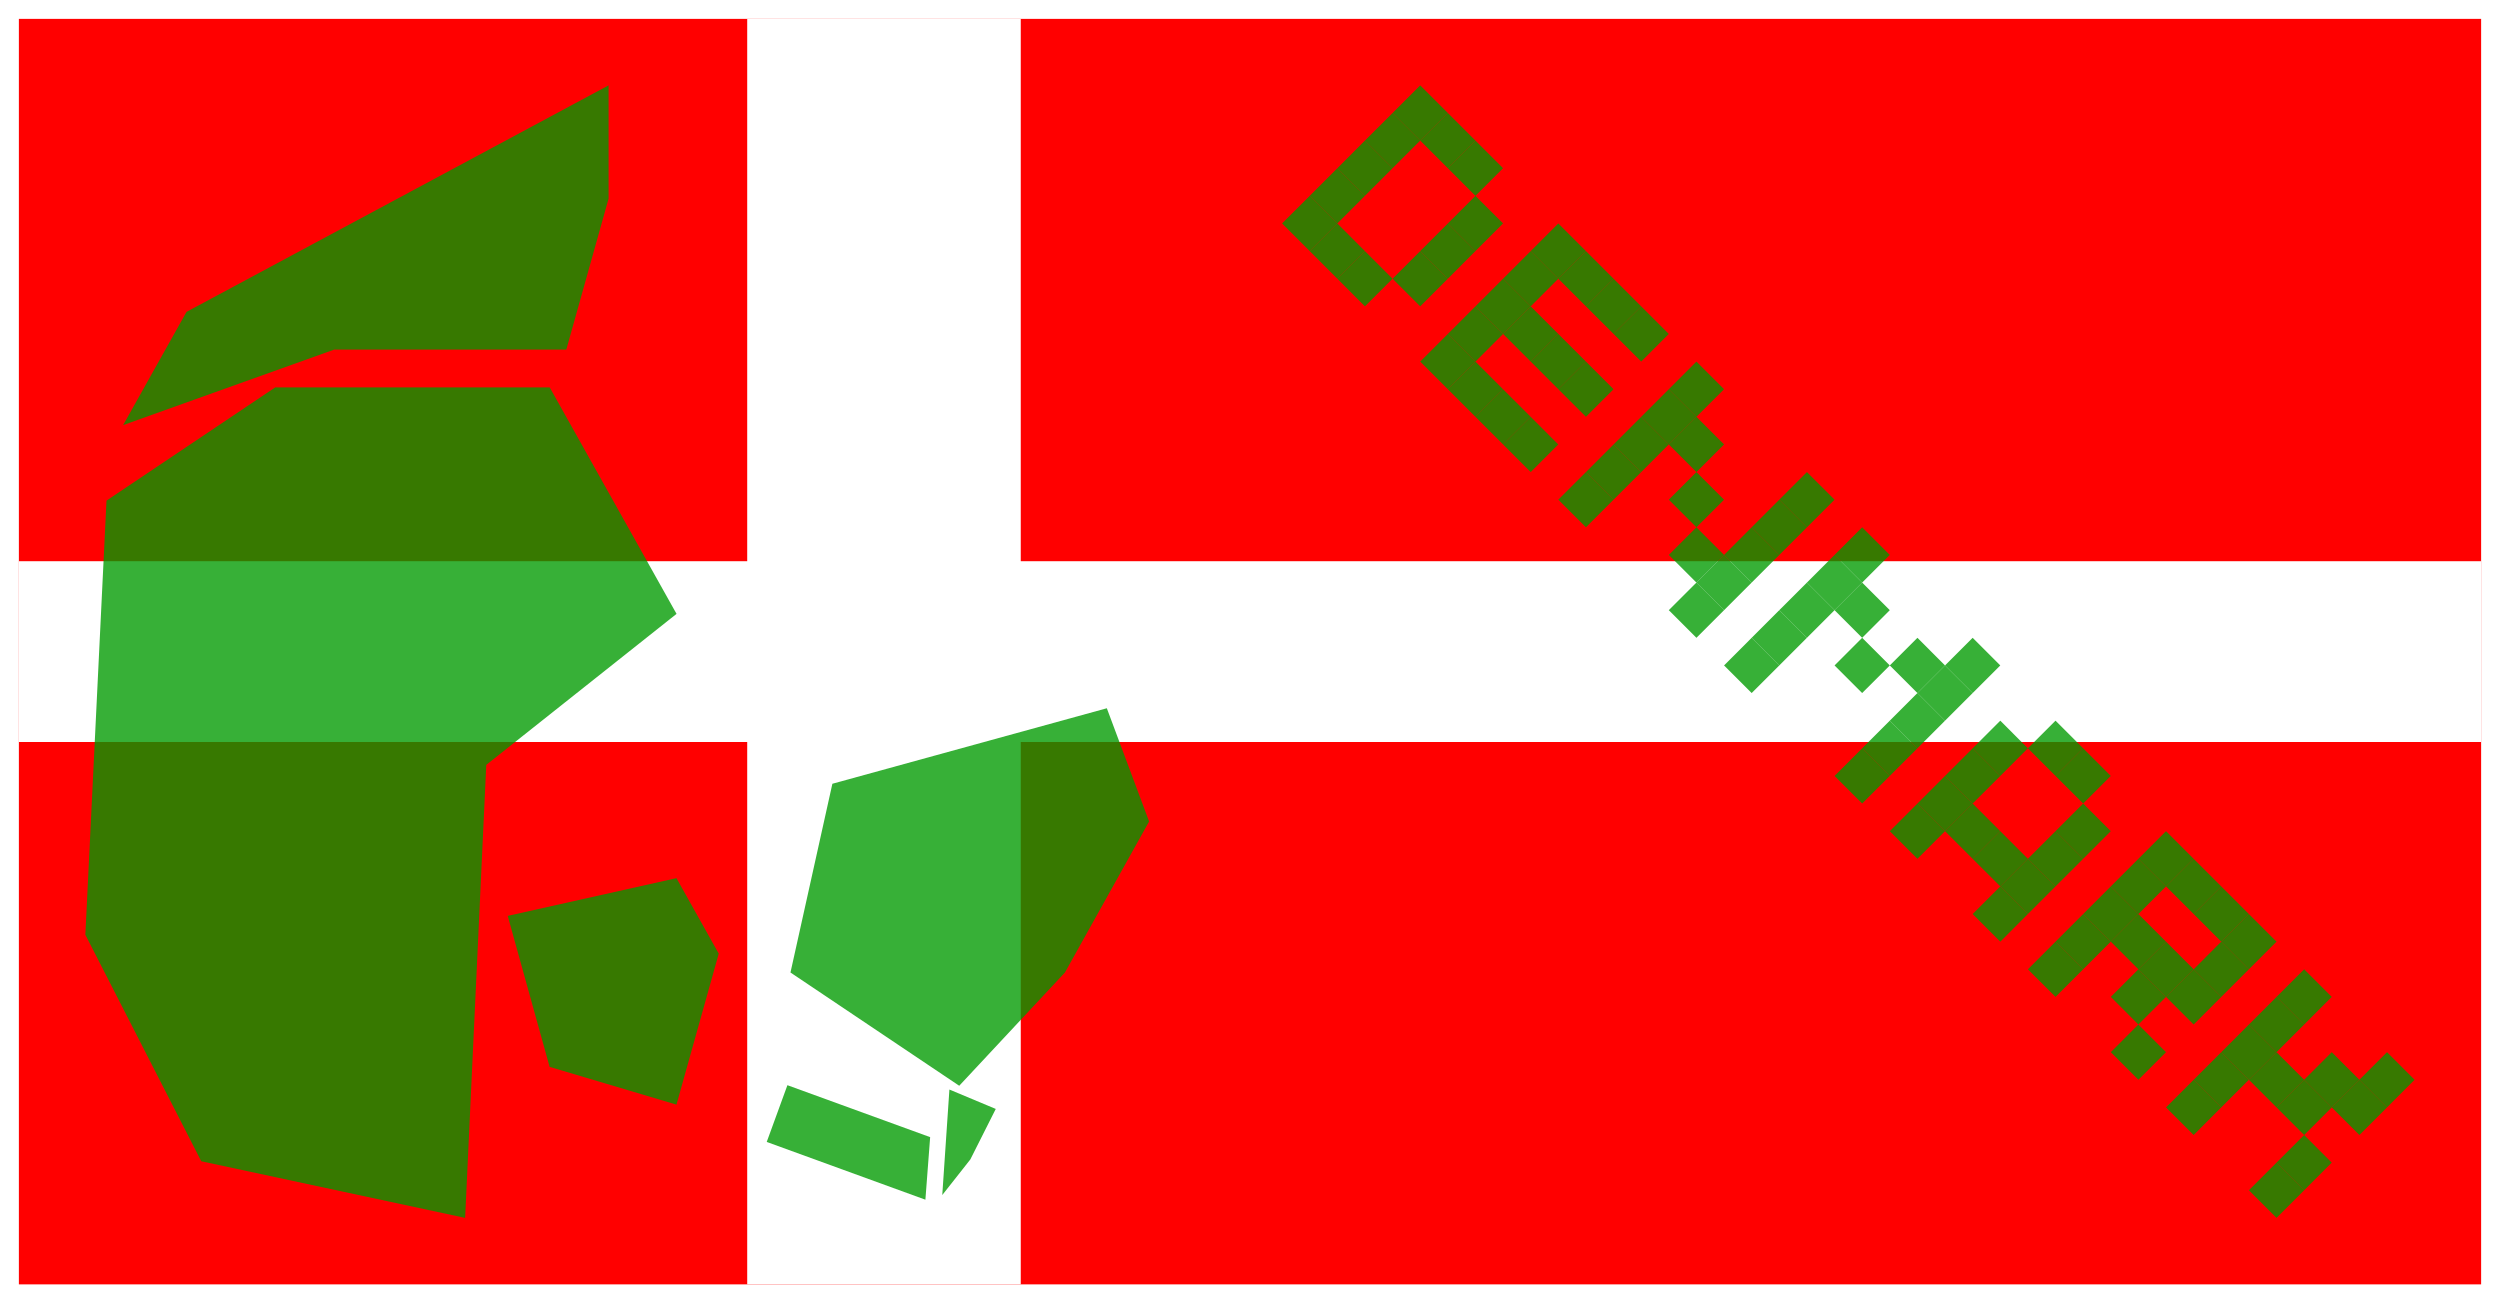
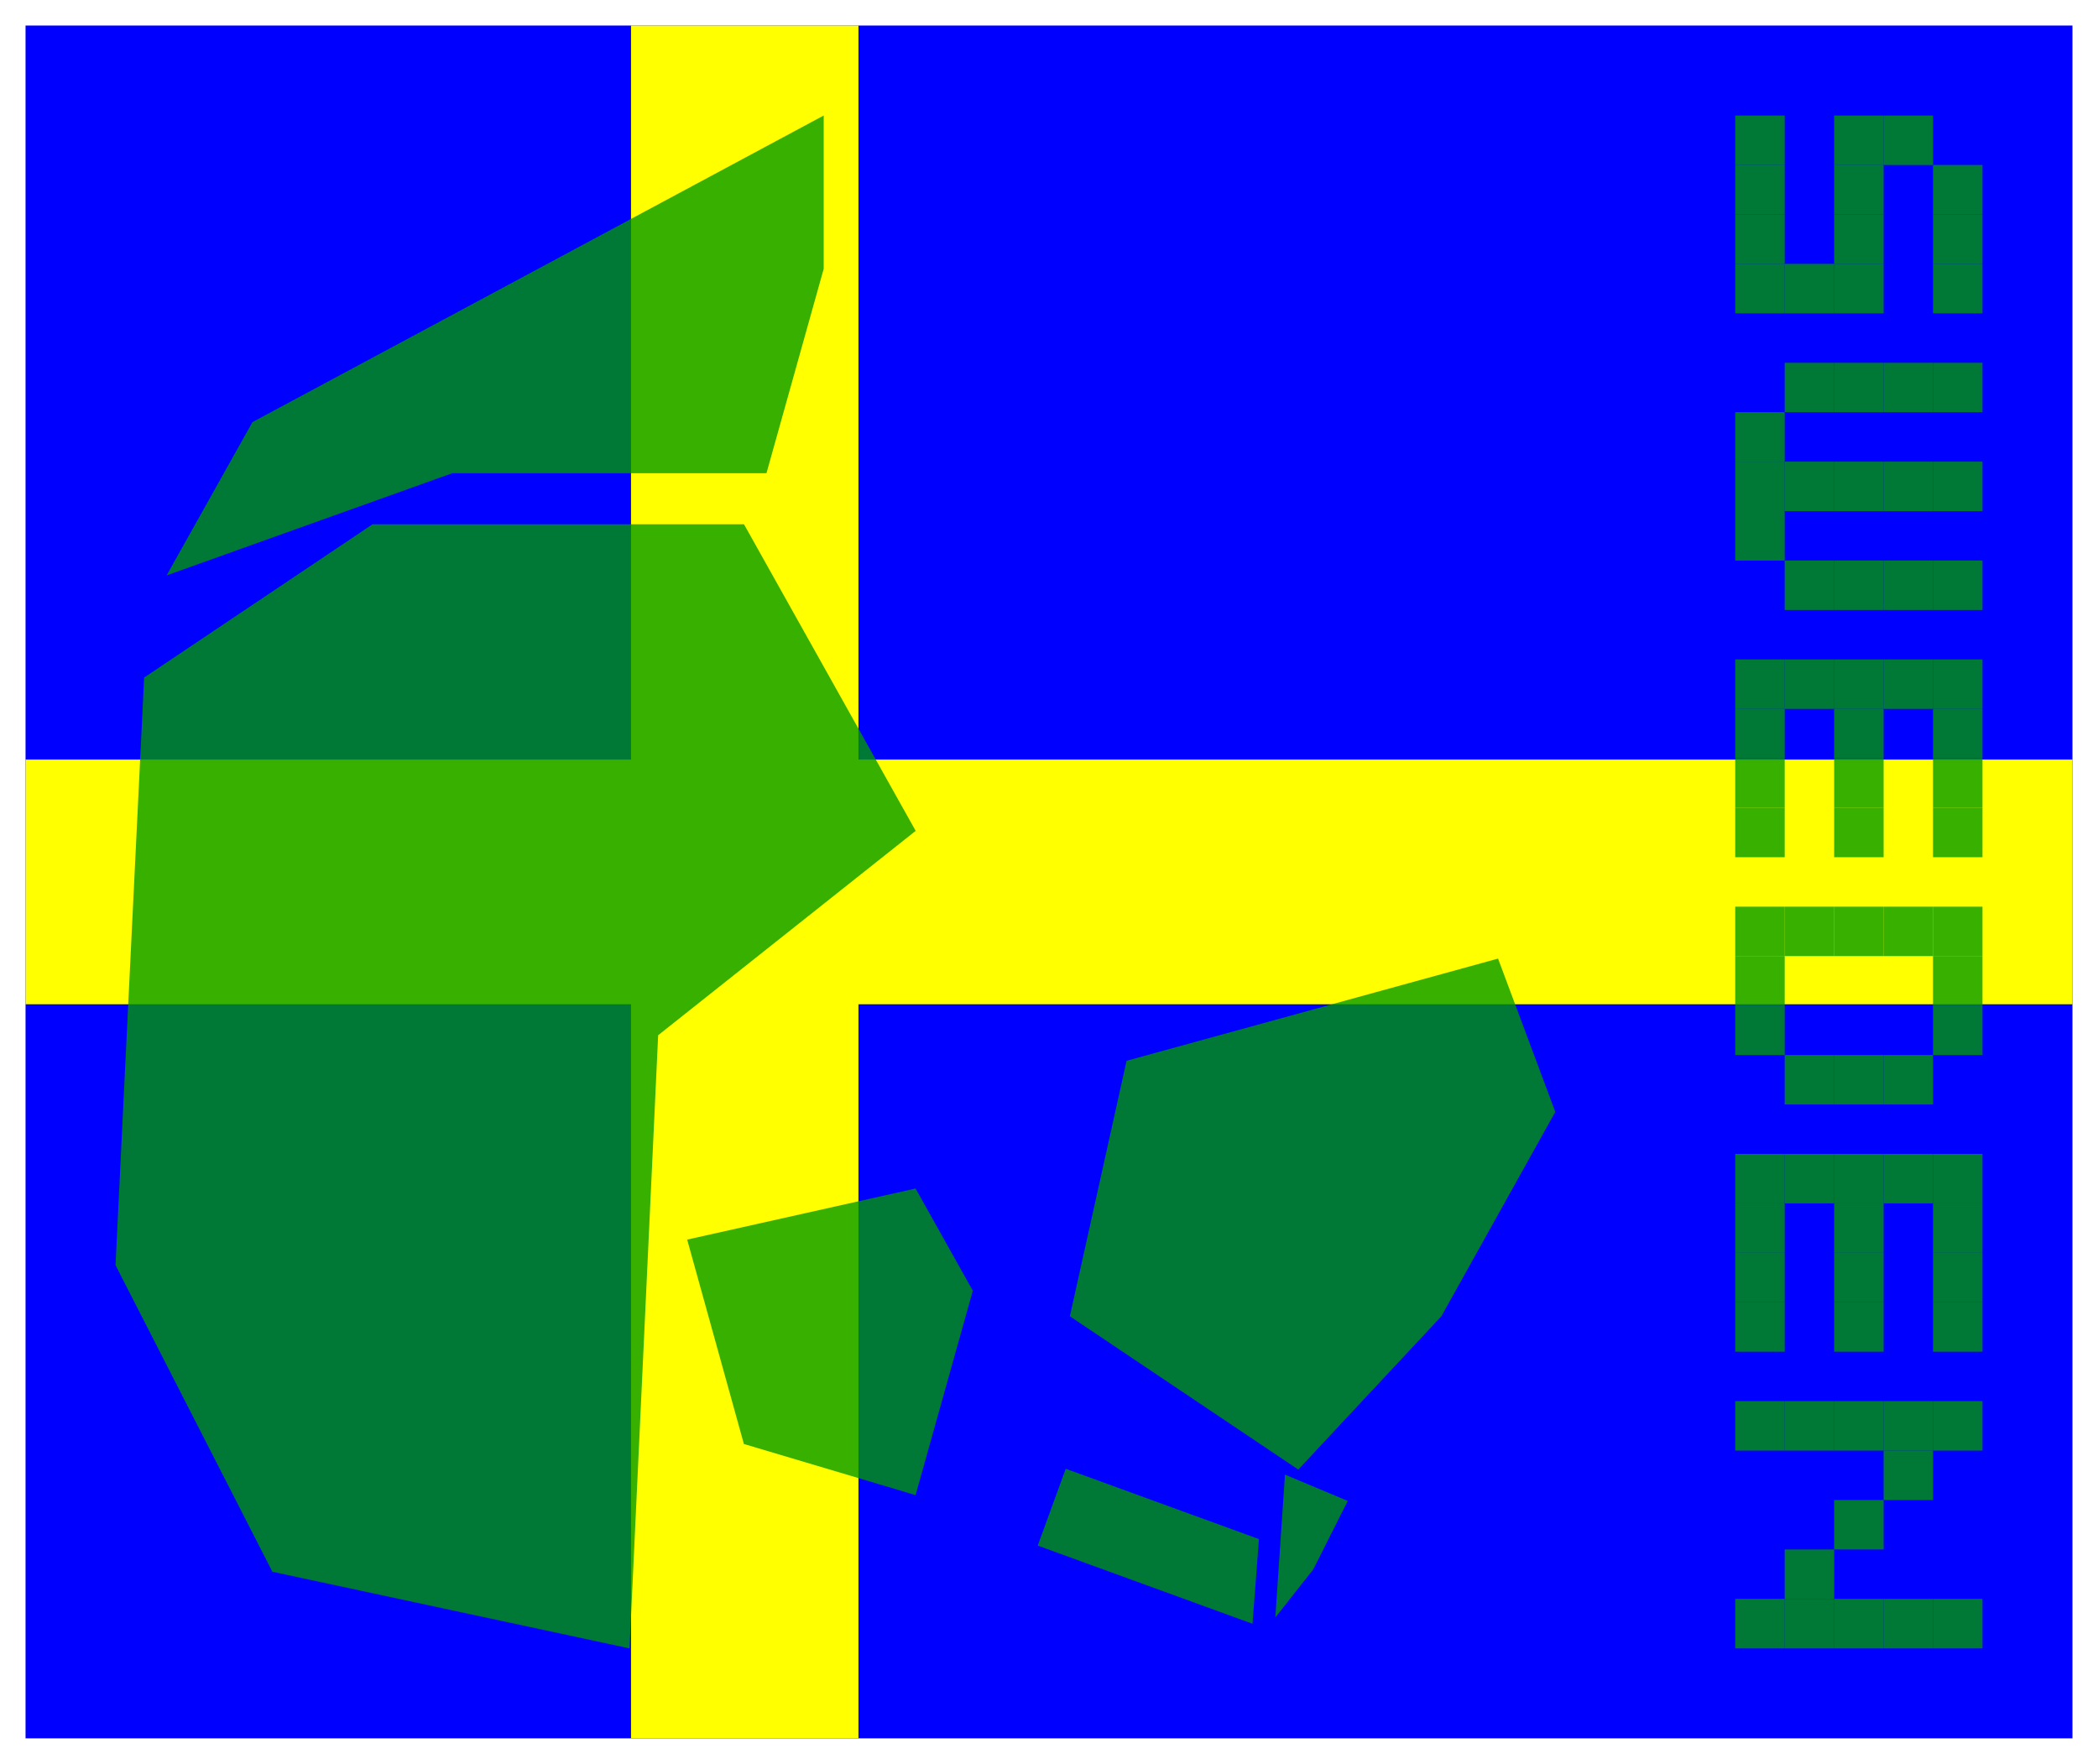
- <svg xmlns="http://www.w3.org/2000/svg" viewBox="-0.5 -34.022 66.223 34.522">
-   <path d="M0,0L65.223,0L65.223,-33.522L0,-33.522L0,0" stroke-width="0" stroke="rgba(0,0,0,1)" fill="rgba(255,0,0,1)" />
-   <path d="M0,-14.367L65.223,-14.367L65.223,-19.156L0,-19.156L0,-14.367" stroke="rgba(0,0,0,1)" stroke-width="0" fill="rgba(255,255,255,1)" />
-   <path d="M19.293,-0L26.539,-0L26.539,-33.522L19.293,-33.522L19.293,-0" stroke-width="0" fill="rgba(255,255,255,1)" stroke="rgba(0,0,0,1)" />
+ <svg xmlns="http://www.w3.org/2000/svg" viewBox="-0.5 -34.022 41.061 34.522">
+   <path d="M0,0L40.061,0L40.061,-33.522L0,-33.522L0,0" stroke-width="0" stroke="rgba(0,0,0,1)" fill="rgba(0,0,255,1)" />
+   <path d="M0,-14.367L40.061,-14.367L40.061,-19.156L0,-19.156L0,-14.367" fill="rgba(255,255,0,1)" stroke="rgba(0,0,0,1)" stroke-width="0" />
+   <path d="M11.85,-0L16.301,-0L16.301,-33.522L11.85,-33.522L11.85,-0" stroke="rgba(0,0,0,1)" stroke-width="0" fill="rgba(255,255,0,1)" />
  <path d="M4.831,-3.261L1.761,-9.261L2.321,-20.761L6.791,-23.761L14.061,-23.761L17.421,-17.761L12.381,-13.761L11.821,-1.761L4.831,-3.261" fill="rgba(0,155,0,0.784)" />
  <path d="M2.761,-22.761L4.441,-25.761L15.621,-31.761L15.621,-28.761L14.501,-24.761L8.351,-24.761L2.761,-22.761" fill="rgba(0,155,0,0.784)" />
  <path d="M12.949,-9.761L14.059,-5.761L17.419,-4.761L18.539,-8.761L17.419,-10.761L12.949,-9.761" fill="rgba(0,155,0,0.784)" />
  <path d="M20.439,-8.261L21.549,-13.261L28.819,-15.261L29.939,-12.261L27.709,-8.261L24.909,-5.261L20.439,-8.261" fill="rgba(0,155,0,0.784)" />
  <path d="M20.358,-5.276L24.139,-3.9L24.013,-2.243L19.81,-3.773L20.358,-5.276" fill="rgba(0,155,0,0.784)" />
  <path d="M25.203,-3.309L24.46,-2.366L24.649,-5.161L25.877,-4.647L25.203,-3.309" fill="rgba(0,155,0,0.784)" />
-   <path d="M33.461,-28.103L33.461,-28.103" />
-   <path d="M33.461,-28.103L34.193,-27.371L34.925,-28.103L34.193,-28.834L33.461,-28.103" fill="rgba(0,155,0,0.784)" />
-   <path d="M34.193,-28.834L34.925,-28.103L35.656,-28.834L34.925,-29.566L34.193,-28.834" fill="rgba(0,155,0,0.784)" />
-   <path d="M34.925,-29.566L35.656,-28.834L36.388,-29.566L35.656,-30.298L34.925,-29.566" fill="rgba(0,155,0,0.784)" />
-   <path d="M35.656,-30.298L36.388,-29.566L37.12,-30.298L36.388,-31.029L35.656,-30.298" fill="rgba(0,155,0,0.784)" />
-   <path d="M36.388,-31.029L37.12,-30.298L37.852,-31.029L37.12,-31.761L36.388,-31.029" fill="rgba(0,155,0,0.784)" />
-   <path d="M34.193,-27.371L34.193,-27.371" />
-   <path d="M34.193,-27.371L34.925,-26.639L35.656,-27.371L34.925,-28.103L34.193,-27.371" fill="rgba(0,155,0,0.784)" />
-   <path d="M34.925,-28.103L35.656,-27.371L36.388,-28.103L35.656,-28.834L34.925,-28.103" fill="rgba(0,0,0,0)" />
-   <path d="M35.656,-28.834L36.388,-28.103L37.12,-28.834L36.388,-29.566L35.656,-28.834" fill="rgba(0,0,0,0)" />
-   <path d="M36.388,-29.566L37.12,-28.834L37.852,-29.566L37.12,-30.298L36.388,-29.566" fill="rgba(0,0,0,0)" />
-   <path d="M37.12,-30.298L37.852,-29.566L38.583,-30.298L37.852,-31.029L37.12,-30.298" fill="rgba(0,155,0,0.784)" />
-   <path d="M34.925,-26.639L34.925,-26.639" />
-   <path d="M34.925,-26.639L35.656,-25.907L36.388,-26.639L35.656,-27.371L34.925,-26.639" fill="rgba(0,155,0,0.784)" />
-   <path d="M35.656,-27.371L36.388,-26.639L37.12,-27.371L36.388,-28.103L35.656,-27.371" fill="rgba(0,0,0,0)" />
-   <path d="M36.388,-28.103L37.12,-27.371L37.852,-28.103L37.12,-28.834L36.388,-28.103" fill="rgba(0,0,0,0)" />
-   <path d="M37.12,-28.834L37.852,-28.103L38.583,-28.834L37.852,-29.566L37.12,-28.834" fill="rgba(0,0,0,0)" />
-   <path d="M37.852,-29.566L38.583,-28.834L39.315,-29.566L38.583,-30.298L37.852,-29.566" fill="rgba(0,155,0,0.784)" />
-   <path d="M35.656,-25.907L35.656,-25.907" />
-   <path d="M35.656,-25.907L36.388,-25.176L37.12,-25.907L36.388,-26.639L35.656,-25.907" fill="rgba(0,0,0,0)" />
-   <path d="M36.388,-26.639L37.12,-25.907L37.852,-26.639L37.12,-27.371L36.388,-26.639" fill="rgba(0,155,0,0.784)" />
-   <path d="M37.12,-27.371L37.852,-26.639L38.583,-27.371L37.852,-28.103L37.12,-27.371" fill="rgba(0,155,0,0.784)" />
-   <path d="M37.852,-28.103L38.583,-27.371L39.315,-28.103L38.583,-28.834L37.852,-28.103" fill="rgba(0,155,0,0.784)" />
-   <path d="M38.583,-28.834L39.315,-28.103L40.047,-28.834L39.315,-29.566L38.583,-28.834" fill="rgba(0,0,0,0)" />
-   <path d="M37.12,-24.444L37.12,-24.444" />
-   <path d="M37.12,-24.444L37.852,-23.712L38.583,-24.444L37.852,-25.176L37.12,-24.444" fill="rgba(0,155,0,0.784)" />
-   <path d="M37.852,-25.176L38.583,-24.444L39.315,-25.176L38.583,-25.907L37.852,-25.176" fill="rgba(0,155,0,0.784)" />
-   <path d="M38.583,-25.907L39.315,-25.176L40.047,-25.907L39.315,-26.639L38.583,-25.907" fill="rgba(0,155,0,0.784)" />
-   <path d="M39.315,-26.639L40.047,-25.907L40.778,-26.639L40.047,-27.371L39.315,-26.639" fill="rgba(0,155,0,0.784)" />
-   <path d="M40.047,-27.371L40.778,-26.639L41.51,-27.371L40.778,-28.103L40.047,-27.371" fill="rgba(0,155,0,0.784)" />
-   <path d="M37.852,-23.712L37.852,-23.712" />
-   <path d="M37.852,-23.712L38.583,-22.981L39.315,-23.712L38.583,-24.444L37.852,-23.712" fill="rgba(0,155,0,0.784)" />
-   <path d="M38.583,-24.444L39.315,-23.712L40.047,-24.444L39.315,-25.176L38.583,-24.444" fill="rgba(0,0,0,0)" />
-   <path d="M39.315,-25.176L40.047,-24.444L40.778,-25.176L40.047,-25.907L39.315,-25.176" fill="rgba(0,155,0,0.784)" />
-   <path d="M40.047,-25.907L40.778,-25.176L41.51,-25.907L40.778,-26.639L40.047,-25.907" fill="rgba(0,0,0,0)" />
-   <path d="M40.778,-26.639L41.51,-25.907L42.242,-26.639L41.51,-27.371L40.778,-26.639" fill="rgba(0,155,0,0.784)" />
-   <path d="M38.583,-22.981L38.583,-22.981" />
-   <path d="M38.583,-22.981L39.315,-22.249L40.047,-22.981L39.315,-23.712L38.583,-22.981" fill="rgba(0,155,0,0.784)" />
-   <path d="M39.315,-23.712L40.047,-22.981L40.778,-23.712L40.047,-24.444L39.315,-23.712" fill="rgba(0,0,0,0)" />
-   <path d="M40.047,-24.444L40.778,-23.712L41.51,-24.444L40.778,-25.176L40.047,-24.444" fill="rgba(0,155,0,0.784)" />
-   <path d="M40.778,-25.176L41.51,-24.444L42.242,-25.176L41.51,-25.907L40.778,-25.176" fill="rgba(0,0,0,0)" />
-   <path d="M41.51,-25.907L42.242,-25.176L42.974,-25.907L42.242,-26.639L41.51,-25.907" fill="rgba(0,155,0,0.784)" />
-   <path d="M39.315,-22.249L39.315,-22.249" />
-   <path d="M39.315,-22.249L40.047,-21.517L40.778,-22.249L40.047,-22.981L39.315,-22.249" fill="rgba(0,155,0,0.784)" />
-   <path d="M40.047,-22.981L40.778,-22.249L41.51,-22.981L40.778,-23.712L40.047,-22.981" fill="rgba(0,0,0,0)" />
-   <path d="M40.778,-23.712L41.51,-22.981L42.242,-23.712L41.51,-24.444L40.778,-23.712" fill="rgba(0,155,0,0.784)" />
-   <path d="M41.51,-24.444L42.242,-23.712L42.974,-24.444L42.242,-25.176L41.51,-24.444" fill="rgba(0,0,0,0)" />
-   <path d="M42.242,-25.176L42.974,-24.444L43.705,-25.176L42.974,-25.907L42.242,-25.176" fill="rgba(0,155,0,0.784)" />
-   <path d="M40.778,-20.786L40.778,-20.786" />
-   <path d="M40.778,-20.786L41.51,-20.054L42.242,-20.786L41.51,-21.517L40.778,-20.786" fill="rgba(0,155,0,0.784)" />
-   <path d="M41.51,-21.517L42.242,-20.786L42.974,-21.517L42.242,-22.249L41.51,-21.517" fill="rgba(0,155,0,0.784)" />
-   <path d="M42.242,-22.249L42.974,-21.517L43.705,-22.249L42.974,-22.981L42.242,-22.249" fill="rgba(0,155,0,0.784)" />
-   <path d="M42.974,-22.981L43.705,-22.249L44.437,-22.981L43.705,-23.712L42.974,-22.981" fill="rgba(0,155,0,0.784)" />
-   <path d="M43.705,-23.712L44.437,-22.981L45.169,-23.712L44.437,-24.444L43.705,-23.712" fill="rgba(0,155,0,0.784)" />
-   <path d="M41.51,-20.054L41.51,-20.054" />
-   <path d="M41.51,-20.054L42.242,-19.322L42.974,-20.054L42.242,-20.786L41.51,-20.054" fill="rgba(0,0,0,0)" />
-   <path d="M42.242,-20.786L42.974,-20.054L43.705,-20.786L42.974,-21.517L42.242,-20.786" fill="rgba(0,0,0,0)" />
-   <path d="M42.974,-21.517L43.705,-20.786L44.437,-21.517L43.705,-22.249L42.974,-21.517" fill="rgba(0,0,0,0)" />
-   <path d="M43.705,-22.249L44.437,-21.517L45.169,-22.249L44.437,-22.981L43.705,-22.249" fill="rgba(0,155,0,0.784)" />
-   <path d="M44.437,-22.981L45.169,-22.249L45.9,-22.981L45.169,-23.712L44.437,-22.981" fill="rgba(0,0,0,0)" />
-   <path d="M42.242,-19.322L42.242,-19.322" />
-   <path d="M42.242,-19.322L42.974,-18.59L43.705,-19.322L42.974,-20.054L42.242,-19.322" fill="rgba(0,0,0,0)" />
-   <path d="M42.974,-20.054L43.705,-19.322L44.437,-20.054L43.705,-20.786L42.974,-20.054" fill="rgba(0,0,0,0)" />
-   <path d="M43.705,-20.786L44.437,-20.054L45.169,-20.786L44.437,-21.517L43.705,-20.786" fill="rgba(0,155,0,0.784)" />
-   <path d="M44.437,-21.517L45.169,-20.786L45.9,-21.517L45.169,-22.249L44.437,-21.517" fill="rgba(0,0,0,0)" />
-   <path d="M45.169,-22.249L45.9,-21.517L46.632,-22.249L45.9,-22.981L45.169,-22.249" fill="rgba(0,0,0,0)" />
-   <path d="M42.974,-18.59L42.974,-18.59" />
-   <path d="M42.974,-18.59L43.705,-17.859L44.437,-18.59L43.705,-19.322L42.974,-18.59" fill="rgba(0,0,0,0)" />
-   <path d="M43.705,-19.322L44.437,-18.59L45.169,-19.322L44.437,-20.054L43.705,-19.322" fill="rgba(0,155,0,0.784)" />
-   <path d="M44.437,-20.054L45.169,-19.322L45.9,-20.054L45.169,-20.786L44.437,-20.054" fill="rgba(0,0,0,0)" />
-   <path d="M45.169,-20.786L45.9,-20.054L46.632,-20.786L45.9,-21.517L45.169,-20.786" fill="rgba(0,0,0,0)" />
-   <path d="M45.9,-21.517L46.632,-20.786L47.364,-21.517L46.632,-22.249L45.9,-21.517" fill="rgba(0,0,0,0)" />
-   <path d="M43.705,-17.859L43.705,-17.859" />
-   <path d="M43.705,-17.859L44.437,-17.127L45.169,-17.859L44.437,-18.59L43.705,-17.859" fill="rgba(0,155,0,0.784)" />
-   <path d="M44.437,-18.59L45.169,-17.859L45.9,-18.59L45.169,-19.322L44.437,-18.59" fill="rgba(0,155,0,0.784)" />
-   <path d="M45.169,-19.322L45.9,-18.59L46.632,-19.322L45.9,-20.054L45.169,-19.322" fill="rgba(0,155,0,0.784)" />
-   <path d="M45.9,-20.054L46.632,-19.322L47.364,-20.054L46.632,-20.786L45.9,-20.054" fill="rgba(0,155,0,0.784)" />
-   <path d="M46.632,-20.786L47.364,-20.054L48.096,-20.786L47.364,-21.517L46.632,-20.786" fill="rgba(0,155,0,0.784)" />
-   <path d="M45.169,-16.395L45.169,-16.395" />
-   <path d="M45.169,-16.395L45.9,-15.664L46.632,-16.395L45.9,-17.127L45.169,-16.395" fill="rgba(0,155,0,0.784)" />
-   <path d="M45.9,-17.127L46.632,-16.395L47.364,-17.127L46.632,-17.859L45.9,-17.127" fill="rgba(0,155,0,0.784)" />
-   <path d="M46.632,-17.859L47.364,-17.127L48.096,-17.859L47.364,-18.59L46.632,-17.859" fill="rgba(0,155,0,0.784)" />
-   <path d="M47.364,-18.59L48.096,-17.859L48.827,-18.59L48.096,-19.322L47.364,-18.59" fill="rgba(0,155,0,0.784)" />
-   <path d="M48.096,-19.322L48.827,-18.59L49.559,-19.322L48.827,-20.054L48.096,-19.322" fill="rgba(0,155,0,0.784)" />
-   <path d="M45.9,-15.664L45.9,-15.664" />
-   <path d="M45.9,-15.664L46.632,-14.932L47.364,-15.664L46.632,-16.395L45.9,-15.664" fill="rgba(0,0,0,0)" />
-   <path d="M46.632,-16.395L47.364,-15.664L48.096,-16.395L47.364,-17.127L46.632,-16.395" fill="rgba(0,0,0,0)" />
-   <path d="M47.364,-17.127L48.096,-16.395L48.827,-17.127L48.096,-17.859L47.364,-17.127" fill="rgba(0,0,0,0)" />
-   <path d="M48.096,-17.859L48.827,-17.127L49.559,-17.859L48.827,-18.59L48.096,-17.859" fill="rgba(0,155,0,0.784)" />
-   <path d="M48.827,-18.59L49.559,-17.859L50.291,-18.59L49.559,-19.322L48.827,-18.59" fill="rgba(0,0,0,0)" />
-   <path d="M46.632,-14.932L46.632,-14.932" />
-   <path d="M46.632,-14.932L47.364,-14.2L48.096,-14.932L47.364,-15.664L46.632,-14.932" fill="rgba(0,0,0,0)" />
-   <path d="M47.364,-15.664L48.096,-14.932L48.827,-15.664L48.096,-16.395L47.364,-15.664" fill="rgba(0,0,0,0)" />
-   <path d="M48.096,-16.395L48.827,-15.664L49.559,-16.395L48.827,-17.127L48.096,-16.395" fill="rgba(0,155,0,0.784)" />
-   <path d="M48.827,-17.127L49.559,-16.395L50.291,-17.127L49.559,-17.859L48.827,-17.127" fill="rgba(0,0,0,0)" />
-   <path d="M49.559,-17.859L50.291,-17.127L51.022,-17.859L50.291,-18.59L49.559,-17.859" fill="rgba(0,0,0,0)" />
-   <path d="M47.364,-14.2L47.364,-14.2" />
-   <path d="M47.364,-14.2L48.096,-13.468L48.827,-14.2L48.096,-14.932L47.364,-14.2" fill="rgba(0,0,0,0)" />
-   <path d="M48.096,-14.932L48.827,-14.2L49.559,-14.932L48.827,-15.664L48.096,-14.932" fill="rgba(0,0,0,0)" />
-   <path d="M48.827,-15.664L49.559,-14.932L50.291,-15.664L49.559,-16.395L48.827,-15.664" fill="rgba(0,0,0,0)" />
-   <path d="M49.559,-16.395L50.291,-15.664L51.022,-16.395L50.291,-17.127L49.559,-16.395" fill="rgba(0,155,0,0.784)" />
-   <path d="M50.291,-17.127L51.022,-16.395L51.754,-17.127L51.022,-17.859L50.291,-17.127" fill="rgba(0,0,0,0)" />
-   <path d="M48.096,-13.468L48.096,-13.468" />
-   <path d="M48.096,-13.468L48.827,-12.737L49.559,-13.468L48.827,-14.2L48.096,-13.468" fill="rgba(0,155,0,0.784)" />
-   <path d="M48.827,-14.2L49.559,-13.468L50.291,-14.2L49.559,-14.932L48.827,-14.2" fill="rgba(0,155,0,0.784)" />
-   <path d="M49.559,-14.932L50.291,-14.2L51.022,-14.932L50.291,-15.664L49.559,-14.932" fill="rgba(0,155,0,0.784)" />
-   <path d="M50.291,-15.664L51.022,-14.932L51.754,-15.664L51.022,-16.395L50.291,-15.664" fill="rgba(0,155,0,0.784)" />
-   <path d="M51.022,-16.395L51.754,-15.664L52.486,-16.395L51.754,-17.127L51.022,-16.395" fill="rgba(0,155,0,0.784)" />
-   <path d="M49.559,-12.005L49.559,-12.005" />
-   <path d="M49.559,-12.005L50.291,-11.273L51.022,-12.005L50.291,-12.737L49.559,-12.005" fill="rgba(0,155,0,0.784)" />
-   <path d="M50.291,-12.737L51.022,-12.005L51.754,-12.737L51.022,-13.468L50.291,-12.737" fill="rgba(0,155,0,0.784)" />
-   <path d="M51.022,-13.468L51.754,-12.737L52.486,-13.468L51.754,-14.2L51.022,-13.468" fill="rgba(0,155,0,0.784)" />
-   <path d="M51.754,-14.2L52.486,-13.468L53.217,-14.2L52.486,-14.932L51.754,-14.2" fill="rgba(0,155,0,0.784)" />
-   <path d="M52.486,-14.932L53.217,-14.2L53.949,-14.932L53.217,-15.664L52.486,-14.932" fill="rgba(0,0,0,0)" />
-   <path d="M50.291,-11.273L50.291,-11.273" />
-   <path d="M50.291,-11.273L51.022,-10.542L51.754,-11.273L51.022,-12.005L50.291,-11.273" fill="rgba(0,0,0,0)" />
-   <path d="M51.022,-12.005L51.754,-11.273L52.486,-12.005L51.754,-12.737L51.022,-12.005" fill="rgba(0,155,0,0.784)" />
-   <path d="M51.754,-12.737L52.486,-12.005L53.217,-12.737L52.486,-13.468L51.754,-12.737" fill="rgba(0,0,0,0)" />
-   <path d="M52.486,-13.468L53.217,-12.737L53.949,-13.468L53.217,-14.2L52.486,-13.468" fill="rgba(0,0,0,0)" />
-   <path d="M53.217,-14.2L53.949,-13.468L54.681,-14.2L53.949,-14.932L53.217,-14.2" fill="rgba(0,155,0,0.784)" />
-   <path d="M51.022,-10.542L51.022,-10.542" />
-   <path d="M51.022,-10.542L51.754,-9.81L52.486,-10.542L51.754,-11.273L51.022,-10.542" fill="rgba(0,0,0,0)" />
-   <path d="M51.754,-11.273L52.486,-10.542L53.217,-11.273L52.486,-12.005L51.754,-11.273" fill="rgba(0,155,0,0.784)" />
-   <path d="M52.486,-12.005L53.217,-11.273L53.949,-12.005L53.217,-12.737L52.486,-12.005" fill="rgba(0,0,0,0)" />
-   <path d="M53.217,-12.737L53.949,-12.005L54.681,-12.737L53.949,-13.468L53.217,-12.737" fill="rgba(0,0,0,0)" />
-   <path d="M53.949,-13.468L54.681,-12.737L55.413,-13.468L54.681,-14.2L53.949,-13.468" fill="rgba(0,155,0,0.784)" />
-   <path d="M51.754,-9.81L51.754,-9.81" />
-   <path d="M51.754,-9.81L52.486,-9.078L53.217,-9.81L52.486,-10.542L51.754,-9.81" fill="rgba(0,155,0,0.784)" />
-   <path d="M52.486,-10.542L53.217,-9.81L53.949,-10.542L53.217,-11.273L52.486,-10.542" fill="rgba(0,155,0,0.784)" />
-   <path d="M53.217,-11.273L53.949,-10.542L54.681,-11.273L53.949,-12.005L53.217,-11.273" fill="rgba(0,155,0,0.784)" />
-   <path d="M53.949,-12.005L54.681,-11.273L55.413,-12.005L54.681,-12.737L53.949,-12.005" fill="rgba(0,155,0,0.784)" />
-   <path d="M54.681,-12.737L55.413,-12.005L56.144,-12.737L55.413,-13.468L54.681,-12.737" fill="rgba(0,0,0,0)" />
-   <path d="M53.217,-8.346L53.217,-8.346" />
-   <path d="M53.217,-8.346L53.949,-7.615L54.681,-8.346L53.949,-9.078L53.217,-8.346" fill="rgba(0,155,0,0.784)" />
-   <path d="M53.949,-9.078L54.681,-8.346L55.413,-9.078L54.681,-9.81L53.949,-9.078" fill="rgba(0,155,0,0.784)" />
-   <path d="M54.681,-9.81L55.413,-9.078L56.144,-9.81L55.413,-10.542L54.681,-9.81" fill="rgba(0,155,0,0.784)" />
-   <path d="M55.413,-10.542L56.144,-9.81L56.876,-10.542L56.144,-11.273L55.413,-10.542" fill="rgba(0,155,0,0.784)" />
-   <path d="M56.144,-11.273L56.876,-10.542L57.608,-11.273L56.876,-12.005L56.144,-11.273" fill="rgba(0,155,0,0.784)" />
-   <path d="M53.949,-7.615L53.949,-7.615" />
-   <path d="M53.949,-7.615L54.681,-6.883L55.413,-7.615L54.681,-8.346L53.949,-7.615" fill="rgba(0,0,0,0)" />
-   <path d="M54.681,-8.346L55.413,-7.615L56.144,-8.346L55.413,-9.078L54.681,-8.346" fill="rgba(0,0,0,0)" />
-   <path d="M55.413,-9.078L56.144,-8.346L56.876,-9.078L56.144,-9.81L55.413,-9.078" fill="rgba(0,155,0,0.784)" />
-   <path d="M56.144,-9.81L56.876,-9.078L57.608,-9.81L56.876,-10.542L56.144,-9.81" fill="rgba(0,0,0,0)" />
-   <path d="M56.876,-10.542L57.608,-9.81L58.339,-10.542L57.608,-11.273L56.876,-10.542" fill="rgba(0,155,0,0.784)" />
-   <path d="M54.681,-6.883L54.681,-6.883" />
-   <path d="M54.681,-6.883L55.413,-6.151L56.144,-6.883L55.413,-7.615L54.681,-6.883" fill="rgba(0,0,0,0)" />
-   <path d="M55.413,-7.615L56.144,-6.883L56.876,-7.615L56.144,-8.346L55.413,-7.615" fill="rgba(0,155,0,0.784)" />
-   <path d="M56.144,-8.346L56.876,-7.615L57.608,-8.346L56.876,-9.078L56.144,-8.346" fill="rgba(0,155,0,0.784)" />
-   <path d="M56.876,-9.078L57.608,-8.346L58.339,-9.078L57.608,-9.81L56.876,-9.078" fill="rgba(0,0,0,0)" />
-   <path d="M57.608,-9.81L58.339,-9.078L59.071,-9.81L58.339,-10.542L57.608,-9.81" fill="rgba(0,155,0,0.784)" />
-   <path d="M55.413,-6.151L55.413,-6.151" />
-   <path d="M55.413,-6.151L56.144,-5.42L56.876,-6.151L56.144,-6.883L55.413,-6.151" fill="rgba(0,155,0,0.784)" />
-   <path d="M56.144,-6.883L56.876,-6.151L57.608,-6.883L56.876,-7.615L56.144,-6.883" fill="rgba(0,0,0,0)" />
-   <path d="M56.876,-7.615L57.608,-6.883L58.339,-7.615L57.608,-8.346L56.876,-7.615" fill="rgba(0,155,0,0.784)" />
-   <path d="M57.608,-8.346L58.339,-7.615L59.071,-8.346L58.339,-9.078L57.608,-8.346" fill="rgba(0,155,0,0.784)" />
-   <path d="M58.339,-9.078L59.071,-8.346L59.803,-9.078L59.071,-9.81L58.339,-9.078" fill="rgba(0,155,0,0.784)" />
-   <path d="M56.876,-4.688L56.876,-4.688" />
-   <path d="M56.876,-4.688L57.608,-3.956L58.339,-4.688L57.608,-5.42L56.876,-4.688" fill="rgba(0,155,0,0.784)" />
-   <path d="M57.608,-5.42L58.339,-4.688L59.071,-5.42L58.339,-6.151L57.608,-5.42" fill="rgba(0,155,0,0.784)" />
-   <path d="M58.339,-6.151L59.071,-5.42L59.803,-6.151L59.071,-6.883L58.339,-6.151" fill="rgba(0,155,0,0.784)" />
-   <path d="M59.071,-6.883L59.803,-6.151L60.535,-6.883L59.803,-7.615L59.071,-6.883" fill="rgba(0,155,0,0.784)" />
-   <path d="M59.803,-7.615L60.535,-6.883L61.266,-7.615L60.535,-8.346L59.803,-7.615" fill="rgba(0,155,0,0.784)" />
-   <path d="M57.608,-3.956L57.608,-3.956" />
-   <path d="M57.608,-3.956L58.339,-3.225L59.071,-3.956L58.339,-4.688L57.608,-3.956" fill="rgba(0,0,0,0)" />
-   <path d="M58.339,-4.688L59.071,-3.956L59.803,-4.688L59.071,-5.42L58.339,-4.688" fill="rgba(0,0,0,0)" />
-   <path d="M59.071,-5.42L59.803,-4.688L60.535,-5.42L59.803,-6.151L59.071,-5.42" fill="rgba(0,155,0,0.784)" />
-   <path d="M59.803,-6.151L60.535,-5.42L61.266,-6.151L60.535,-6.883L59.803,-6.151" fill="rgba(0,0,0,0)" />
-   <path d="M60.535,-6.883L61.266,-6.151L61.998,-6.883L61.266,-7.615L60.535,-6.883" fill="rgba(0,0,0,0)" />
-   <path d="M58.339,-3.225L58.339,-3.225" />
-   <path d="M58.339,-3.225L59.071,-2.493L59.803,-3.225L59.071,-3.956L58.339,-3.225" fill="rgba(0,0,0,0)" />
-   <path d="M59.071,-3.956L59.803,-3.225L60.535,-3.956L59.803,-4.688L59.071,-3.956" fill="rgba(0,0,0,0)" />
-   <path d="M59.803,-4.688L60.535,-3.956L61.266,-4.688L60.535,-5.42L59.803,-4.688" fill="rgba(0,155,0,0.784)" />
-   <path d="M60.535,-5.42L61.266,-4.688L61.998,-5.42L61.266,-6.151L60.535,-5.42" fill="rgba(0,155,0,0.784)" />
-   <path d="M61.266,-6.151L61.998,-5.42L62.73,-6.151L61.998,-6.883L61.266,-6.151" fill="rgba(0,0,0,0)" />
-   <path d="M59.071,-2.493L59.071,-2.493" />
-   <path d="M59.071,-2.493L59.803,-1.761L60.535,-2.493L59.803,-3.225L59.071,-2.493" fill="rgba(0,155,0,0.784)" />
-   <path d="M59.803,-3.225L60.535,-2.493L61.266,-3.225L60.535,-3.956L59.803,-3.225" fill="rgba(0,155,0,0.784)" />
-   <path d="M60.535,-3.956L61.266,-3.225L61.998,-3.956L61.266,-4.688L60.535,-3.956" fill="rgba(0,0,0,0)" />
-   <path d="M61.266,-4.688L61.998,-3.956L62.73,-4.688L61.998,-5.42L61.266,-4.688" fill="rgba(0,155,0,0.784)" />
-   <path d="M61.998,-5.42L62.73,-4.688L63.461,-5.42L62.73,-6.151L61.998,-5.42" fill="rgba(0,155,0,0.784)" />
+   <path d="M33.461,-31.761L33.461,-31.761" />
+   <path d="M33.461,-31.761L33.461,-30.793L34.429,-30.793L34.429,-31.761L33.461,-31.761" fill="rgba(0,155,0,0.784)" />
+   <path d="M34.429,-31.761L34.429,-30.793L35.397,-30.793L35.397,-31.761L34.429,-31.761" fill="rgba(0,0,0,0)" />
+   <path d="M35.397,-31.761L35.397,-30.793L36.365,-30.793L36.365,-31.761L35.397,-31.761" fill="rgba(0,155,0,0.784)" />
+   <path d="M36.365,-31.761L36.365,-30.793L37.332,-30.793L37.332,-31.761L36.365,-31.761" fill="rgba(0,155,0,0.784)" />
+   <path d="M37.332,-31.761L37.332,-30.793L38.3,-30.793L38.3,-31.761L37.332,-31.761" fill="rgba(0,0,0,0)" />
+   <path d="M33.461,-30.793L33.461,-30.793" />
+   <path d="M33.461,-30.793L33.461,-29.826L34.429,-29.826L34.429,-30.793L33.461,-30.793" fill="rgba(0,155,0,0.784)" />
+   <path d="M34.429,-30.793L34.429,-29.826L35.397,-29.826L35.397,-30.793L34.429,-30.793" fill="rgba(0,0,0,0)" />
+   <path d="M35.397,-30.793L35.397,-29.826L36.365,-29.826L36.365,-30.793L35.397,-30.793" fill="rgba(0,155,0,0.784)" />
+   <path d="M36.365,-30.793L36.365,-29.826L37.332,-29.826L37.332,-30.793L36.365,-30.793" fill="rgba(0,0,0,0)" />
+   <path d="M37.332,-30.793L37.332,-29.826L38.3,-29.826L38.3,-30.793L37.332,-30.793" fill="rgba(0,155,0,0.784)" />
+   <path d="M33.461,-29.826L33.461,-29.826" />
+   <path d="M33.461,-29.826L33.461,-28.858L34.429,-28.858L34.429,-29.826L33.461,-29.826" fill="rgba(0,155,0,0.784)" />
+   <path d="M34.429,-29.826L34.429,-28.858L35.397,-28.858L35.397,-29.826L34.429,-29.826" fill="rgba(0,0,0,0)" />
+   <path d="M35.397,-29.826L35.397,-28.858L36.365,-28.858L36.365,-29.826L35.397,-29.826" fill="rgba(0,155,0,0.784)" />
+   <path d="M36.365,-29.826L36.365,-28.858L37.332,-28.858L37.332,-29.826L36.365,-29.826" fill="rgba(0,0,0,0)" />
+   <path d="M37.332,-29.826L37.332,-28.858L38.3,-28.858L38.3,-29.826L37.332,-29.826" fill="rgba(0,155,0,0.784)" />
+   <path d="M33.461,-28.858L33.461,-28.858" />
+   <path d="M33.461,-28.858L33.461,-27.89L34.429,-27.89L34.429,-28.858L33.461,-28.858" fill="rgba(0,155,0,0.784)" />
+   <path d="M34.429,-28.858L34.429,-27.89L35.397,-27.89L35.397,-28.858L34.429,-28.858" fill="rgba(0,155,0,0.784)" />
+   <path d="M35.397,-28.858L35.397,-27.89L36.365,-27.89L36.365,-28.858L35.397,-28.858" fill="rgba(0,155,0,0.784)" />
+   <path d="M36.365,-28.858L36.365,-27.89L37.332,-27.89L37.332,-28.858L36.365,-28.858" fill="rgba(0,0,0,0)" />
+   <path d="M37.332,-28.858L37.332,-27.89L38.3,-27.89L38.3,-28.858L37.332,-28.858" fill="rgba(0,155,0,0.784)" />
+   <path d="M33.461,-26.922L33.461,-26.922" />
+   <path d="M33.461,-26.922L33.461,-25.955L34.429,-25.955L34.429,-26.922L33.461,-26.922" fill="rgba(0,0,0,0)" />
+   <path d="M34.429,-26.922L34.429,-25.955L35.397,-25.955L35.397,-26.922L34.429,-26.922" fill="rgba(0,155,0,0.784)" />
+   <path d="M35.397,-26.922L35.397,-25.955L36.365,-25.955L36.365,-26.922L35.397,-26.922" fill="rgba(0,155,0,0.784)" />
+   <path d="M36.365,-26.922L36.365,-25.955L37.332,-25.955L37.332,-26.922L36.365,-26.922" fill="rgba(0,155,0,0.784)" />
+   <path d="M37.332,-26.922L37.332,-25.955L38.3,-25.955L38.3,-26.922L37.332,-26.922" fill="rgba(0,155,0,0.784)" />
+   <path d="M33.461,-25.955L33.461,-25.955" />
+   <path d="M33.461,-25.955L33.461,-24.987L34.429,-24.987L34.429,-25.955L33.461,-25.955" fill="rgba(0,155,0,0.784)" />
+   <path d="M34.429,-25.955L34.429,-24.987L35.397,-24.987L35.397,-25.955L34.429,-25.955" fill="rgba(0,0,0,0)" />
+   <path d="M35.397,-25.955L35.397,-24.987L36.365,-24.987L36.365,-25.955L35.397,-25.955" fill="rgba(0,0,0,0)" />
+   <path d="M36.365,-25.955L36.365,-24.987L37.332,-24.987L37.332,-25.955L36.365,-25.955" fill="rgba(0,0,0,0)" />
+   <path d="M37.332,-25.955L37.332,-24.987L38.3,-24.987L38.3,-25.955L37.332,-25.955" fill="rgba(0,0,0,0)" />
+   <path d="M33.461,-24.987L33.461,-24.987" />
+   <path d="M33.461,-24.987L33.461,-24.019L34.429,-24.019L34.429,-24.987L33.461,-24.987" fill="rgba(0,155,0,0.784)" />
+   <path d="M34.429,-24.987L34.429,-24.019L35.397,-24.019L35.397,-24.987L34.429,-24.987" fill="rgba(0,155,0,0.784)" />
+   <path d="M35.397,-24.987L35.397,-24.019L36.365,-24.019L36.365,-24.987L35.397,-24.987" fill="rgba(0,155,0,0.784)" />
+   <path d="M36.365,-24.987L36.365,-24.019L37.332,-24.019L37.332,-24.987L36.365,-24.987" fill="rgba(0,155,0,0.784)" />
+   <path d="M37.332,-24.987L37.332,-24.019L38.3,-24.019L38.3,-24.987L37.332,-24.987" fill="rgba(0,155,0,0.784)" />
+   <path d="M33.461,-24.019L33.461,-24.019" />
+   <path d="M33.461,-24.019L33.461,-23.051L34.429,-23.051L34.429,-24.019L33.461,-24.019" fill="rgba(0,155,0,0.784)" />
+   <path d="M34.429,-24.019L34.429,-23.051L35.397,-23.051L35.397,-24.019L34.429,-24.019" fill="rgba(0,0,0,0)" />
+   <path d="M35.397,-24.019L35.397,-23.051L36.365,-23.051L36.365,-24.019L35.397,-24.019" fill="rgba(0,0,0,0)" />
+   <path d="M36.365,-24.019L36.365,-23.051L37.332,-23.051L37.332,-24.019L36.365,-24.019" fill="rgba(0,0,0,0)" />
+   <path d="M37.332,-24.019L37.332,-23.051L38.3,-23.051L38.3,-24.019L37.332,-24.019" fill="rgba(0,0,0,0)" />
+   <path d="M33.461,-23.051L33.461,-23.051" />
+   <path d="M33.461,-23.051L33.461,-22.084L34.429,-22.084L34.429,-23.051L33.461,-23.051" fill="rgba(0,0,0,0)" />
+   <path d="M34.429,-23.051L34.429,-22.084L35.397,-22.084L35.397,-23.051L34.429,-23.051" fill="rgba(0,155,0,0.784)" />
+   <path d="M35.397,-23.051L35.397,-22.084L36.365,-22.084L36.365,-23.051L35.397,-23.051" fill="rgba(0,155,0,0.784)" />
+   <path d="M36.365,-23.051L36.365,-22.084L37.332,-22.084L37.332,-23.051L36.365,-23.051" fill="rgba(0,155,0,0.784)" />
+   <path d="M37.332,-23.051L37.332,-22.084L38.3,-22.084L38.3,-23.051L37.332,-23.051" fill="rgba(0,155,0,0.784)" />
+   <path d="M33.461,-21.116L33.461,-21.116" />
+   <path d="M33.461,-21.116L33.461,-20.148L34.429,-20.148L34.429,-21.116L33.461,-21.116" fill="rgba(0,155,0,0.784)" />
+   <path d="M34.429,-21.116L34.429,-20.148L35.397,-20.148L35.397,-21.116L34.429,-21.116" fill="rgba(0,155,0,0.784)" />
+   <path d="M35.397,-21.116L35.397,-20.148L36.365,-20.148L36.365,-21.116L35.397,-21.116" fill="rgba(0,155,0,0.784)" />
+   <path d="M36.365,-21.116L36.365,-20.148L37.332,-20.148L37.332,-21.116L36.365,-21.116" fill="rgba(0,155,0,0.784)" />
+   <path d="M37.332,-21.116L37.332,-20.148L38.3,-20.148L38.3,-21.116L37.332,-21.116" fill="rgba(0,155,0,0.784)" />
+   <path d="M33.461,-20.148L33.461,-20.148" />
+   <path d="M33.461,-20.148L33.461,-19.18L34.429,-19.18L34.429,-20.148L33.461,-20.148" fill="rgba(0,155,0,0.784)" />
+   <path d="M34.429,-20.148L34.429,-19.18L35.397,-19.18L35.397,-20.148L34.429,-20.148" fill="rgba(0,0,0,0)" />
+   <path d="M35.397,-20.148L35.397,-19.18L36.365,-19.18L36.365,-20.148L35.397,-20.148" fill="rgba(0,155,0,0.784)" />
+   <path d="M36.365,-20.148L36.365,-19.18L37.332,-19.18L37.332,-20.148L36.365,-20.148" fill="rgba(0,0,0,0)" />
+   <path d="M37.332,-20.148L37.332,-19.18L38.3,-19.18L38.3,-20.148L37.332,-20.148" fill="rgba(0,155,0,0.784)" />
+   <path d="M33.461,-19.18L33.461,-19.18" />
+   <path d="M33.461,-19.18L33.461,-18.213L34.429,-18.213L34.429,-19.18L33.461,-19.18" fill="rgba(0,155,0,0.784)" />
+   <path d="M34.429,-19.18L34.429,-18.213L35.397,-18.213L35.397,-19.18L34.429,-19.18" fill="rgba(0,0,0,0)" />
+   <path d="M35.397,-19.18L35.397,-18.213L36.365,-18.213L36.365,-19.18L35.397,-19.18" fill="rgba(0,155,0,0.784)" />
+   <path d="M36.365,-19.18L36.365,-18.213L37.332,-18.213L37.332,-19.18L36.365,-19.18" fill="rgba(0,0,0,0)" />
+   <path d="M37.332,-19.18L37.332,-18.213L38.3,-18.213L38.3,-19.18L37.332,-19.18" fill="rgba(0,155,0,0.784)" />
+   <path d="M33.461,-18.213L33.461,-18.213" />
+   <path d="M33.461,-18.213L33.461,-17.245L34.429,-17.245L34.429,-18.213L33.461,-18.213" fill="rgba(0,155,0,0.784)" />
+   <path d="M34.429,-18.213L34.429,-17.245L35.397,-17.245L35.397,-18.213L34.429,-18.213" fill="rgba(0,0,0,0)" />
+   <path d="M35.397,-18.213L35.397,-17.245L36.365,-17.245L36.365,-18.213L35.397,-18.213" fill="rgba(0,155,0,0.784)" />
+   <path d="M36.365,-18.213L36.365,-17.245L37.332,-17.245L37.332,-18.213L36.365,-18.213" fill="rgba(0,0,0,0)" />
+   <path d="M37.332,-18.213L37.332,-17.245L38.3,-17.245L38.3,-18.213L37.332,-18.213" fill="rgba(0,155,0,0.784)" />
+   <path d="M33.461,-16.277L33.461,-16.277" />
+   <path d="M33.461,-16.277L33.461,-15.31L34.429,-15.31L34.429,-16.277L33.461,-16.277" fill="rgba(0,155,0,0.784)" />
+   <path d="M34.429,-16.277L34.429,-15.31L35.397,-15.31L35.397,-16.277L34.429,-16.277" fill="rgba(0,155,0,0.784)" />
+   <path d="M35.397,-16.277L35.397,-15.31L36.365,-15.31L36.365,-16.277L35.397,-16.277" fill="rgba(0,155,0,0.784)" />
+   <path d="M36.365,-16.277L36.365,-15.31L37.332,-15.31L37.332,-16.277L36.365,-16.277" fill="rgba(0,155,0,0.784)" />
+   <path d="M37.332,-16.277L37.332,-15.31L38.3,-15.31L38.3,-16.277L37.332,-16.277" fill="rgba(0,155,0,0.784)" />
+   <path d="M33.461,-15.31L33.461,-15.31" />
+   <path d="M33.461,-15.31L33.461,-14.342L34.429,-14.342L34.429,-15.31L33.461,-15.31" fill="rgba(0,155,0,0.784)" />
+   <path d="M34.429,-15.31L34.429,-14.342L35.397,-14.342L35.397,-15.31L34.429,-15.31" fill="rgba(0,0,0,0)" />
+   <path d="M35.397,-15.31L35.397,-14.342L36.365,-14.342L36.365,-15.31L35.397,-15.31" fill="rgba(0,0,0,0)" />
+   <path d="M36.365,-15.31L36.365,-14.342L37.332,-14.342L37.332,-15.31L36.365,-15.31" fill="rgba(0,0,0,0)" />
+   <path d="M37.332,-15.31L37.332,-14.342L38.3,-14.342L38.3,-15.31L37.332,-15.31" fill="rgba(0,155,0,0.784)" />
+   <path d="M33.461,-14.342L33.461,-14.342" />
+   <path d="M33.461,-14.342L33.461,-13.374L34.429,-13.374L34.429,-14.342L33.461,-14.342" fill="rgba(0,155,0,0.784)" />
+   <path d="M34.429,-14.342L34.429,-13.374L35.397,-13.374L35.397,-14.342L34.429,-14.342" fill="rgba(0,0,0,0)" />
+   <path d="M35.397,-14.342L35.397,-13.374L36.365,-13.374L36.365,-14.342L35.397,-14.342" fill="rgba(0,0,0,0)" />
+   <path d="M36.365,-14.342L36.365,-13.374L37.332,-13.374L37.332,-14.342L36.365,-14.342" fill="rgba(0,0,0,0)" />
+   <path d="M37.332,-14.342L37.332,-13.374L38.3,-13.374L38.3,-14.342L37.332,-14.342" fill="rgba(0,155,0,0.784)" />
+   <path d="M33.461,-13.374L33.461,-13.374" />
+   <path d="M33.461,-13.374L33.461,-12.406L34.429,-12.406L34.429,-13.374L33.461,-13.374" fill="rgba(0,0,0,0)" />
+   <path d="M34.429,-13.374L34.429,-12.406L35.397,-12.406L35.397,-13.374L34.429,-13.374" fill="rgba(0,155,0,0.784)" />
+   <path d="M35.397,-13.374L35.397,-12.406L36.365,-12.406L36.365,-13.374L35.397,-13.374" fill="rgba(0,155,0,0.784)" />
+   <path d="M36.365,-13.374L36.365,-12.406L37.332,-12.406L37.332,-13.374L36.365,-13.374" fill="rgba(0,155,0,0.784)" />
+   <path d="M37.332,-13.374L37.332,-12.406L38.3,-12.406L38.3,-13.374L37.332,-13.374" fill="rgba(0,0,0,0)" />
+   <path d="M33.461,-11.439L33.461,-11.439" />
+   <path d="M33.461,-11.439L33.461,-10.471L34.429,-10.471L34.429,-11.439L33.461,-11.439" fill="rgba(0,155,0,0.784)" />
+   <path d="M34.429,-11.439L34.429,-10.471L35.397,-10.471L35.397,-11.439L34.429,-11.439" fill="rgba(0,155,0,0.784)" />
+   <path d="M35.397,-11.439L35.397,-10.471L36.365,-10.471L36.365,-11.439L35.397,-11.439" fill="rgba(0,155,0,0.784)" />
+   <path d="M36.365,-11.439L36.365,-10.471L37.332,-10.471L37.332,-11.439L36.365,-11.439" fill="rgba(0,155,0,0.784)" />
+   <path d="M37.332,-11.439L37.332,-10.471L38.3,-10.471L38.3,-11.439L37.332,-11.439" fill="rgba(0,155,0,0.784)" />
+   <path d="M33.461,-10.471L33.461,-10.471" />
+   <path d="M33.461,-10.471L33.461,-9.503L34.429,-9.503L34.429,-10.471L33.461,-10.471" fill="rgba(0,155,0,0.784)" />
+   <path d="M34.429,-10.471L34.429,-9.503L35.397,-9.503L35.397,-10.471L34.429,-10.471" fill="rgba(0,0,0,0)" />
+   <path d="M35.397,-10.471L35.397,-9.503L36.365,-9.503L36.365,-10.471L35.397,-10.471" fill="rgba(0,155,0,0.784)" />
+   <path d="M36.365,-10.471L36.365,-9.503L37.332,-9.503L37.332,-10.471L36.365,-10.471" fill="rgba(0,0,0,0)" />
+   <path d="M37.332,-10.471L37.332,-9.503L38.3,-9.503L38.3,-10.471L37.332,-10.471" fill="rgba(0,155,0,0.784)" />
+   <path d="M33.461,-9.503L33.461,-9.503" />
+   <path d="M33.461,-9.503L33.461,-8.535L34.429,-8.535L34.429,-9.503L33.461,-9.503" fill="rgba(0,155,0,0.784)" />
+   <path d="M34.429,-9.503L34.429,-8.535L35.397,-8.535L35.397,-9.503L34.429,-9.503" fill="rgba(0,0,0,0)" />
+   <path d="M35.397,-9.503L35.397,-8.535L36.365,-8.535L36.365,-9.503L35.397,-9.503" fill="rgba(0,155,0,0.784)" />
+   <path d="M36.365,-9.503L36.365,-8.535L37.332,-8.535L37.332,-9.503L36.365,-9.503" fill="rgba(0,0,0,0)" />
+   <path d="M37.332,-9.503L37.332,-8.535L38.3,-8.535L38.3,-9.503L37.332,-9.503" fill="rgba(0,155,0,0.784)" />
+   <path d="M33.461,-8.535L33.461,-8.535" />
+   <path d="M33.461,-8.535L33.461,-7.568L34.429,-7.568L34.429,-8.535L33.461,-8.535" fill="rgba(0,155,0,0.784)" />
+   <path d="M34.429,-8.535L34.429,-7.568L35.397,-7.568L35.397,-8.535L34.429,-8.535" fill="rgba(0,0,0,0)" />
+   <path d="M35.397,-8.535L35.397,-7.568L36.365,-7.568L36.365,-8.535L35.397,-8.535" fill="rgba(0,155,0,0.784)" />
+   <path d="M36.365,-8.535L36.365,-7.568L37.332,-7.568L37.332,-8.535L36.365,-8.535" fill="rgba(0,0,0,0)" />
+   <path d="M37.332,-8.535L37.332,-7.568L38.3,-7.568L38.3,-8.535L37.332,-8.535" fill="rgba(0,155,0,0.784)" />
+   <path d="M33.461,-6.6L33.461,-6.6" />
+   <path d="M33.461,-6.6L33.461,-5.632L34.429,-5.632L34.429,-6.6L33.461,-6.6" fill="rgba(0,155,0,0.784)" />
+   <path d="M34.429,-6.6L34.429,-5.632L35.397,-5.632L35.397,-6.6L34.429,-6.6" fill="rgba(0,155,0,0.784)" />
+   <path d="M35.397,-6.6L35.397,-5.632L36.365,-5.632L36.365,-6.6L35.397,-6.6" fill="rgba(0,155,0,0.784)" />
+   <path d="M36.365,-6.6L36.365,-5.632L37.332,-5.632L37.332,-6.6L36.365,-6.6" fill="rgba(0,155,0,0.784)" />
+   <path d="M37.332,-6.6L37.332,-5.632L38.3,-5.632L38.3,-6.6L37.332,-6.6" fill="rgba(0,155,0,0.784)" />
+   <path d="M33.461,-5.632L33.461,-5.632" />
+   <path d="M33.461,-5.632L33.461,-4.664L34.429,-4.664L34.429,-5.632L33.461,-5.632" fill="rgba(0,0,0,0)" />
+   <path d="M34.429,-5.632L34.429,-4.664L35.397,-4.664L35.397,-5.632L34.429,-5.632" fill="rgba(0,0,0,0)" />
+   <path d="M35.397,-5.632L35.397,-4.664L36.365,-4.664L36.365,-5.632L35.397,-5.632" fill="rgba(0,0,0,0)" />
+   <path d="M36.365,-5.632L36.365,-4.664L37.332,-4.664L37.332,-5.632L36.365,-5.632" fill="rgba(0,155,0,0.784)" />
+   <path d="M37.332,-5.632L37.332,-4.664L38.3,-4.664L38.3,-5.632L37.332,-5.632" fill="rgba(0,0,0,0)" />
+   <path d="M33.461,-4.664L33.461,-4.664" />
+   <path d="M33.461,-4.664L33.461,-3.697L34.429,-3.697L34.429,-4.664L33.461,-4.664" fill="rgba(0,0,0,0)" />
+   <path d="M34.429,-4.664L34.429,-3.697L35.397,-3.697L35.397,-4.664L34.429,-4.664" fill="rgba(0,0,0,0)" />
+   <path d="M35.397,-4.664L35.397,-3.697L36.365,-3.697L36.365,-4.664L35.397,-4.664" fill="rgba(0,155,0,0.784)" />
+   <path d="M36.365,-4.664L36.365,-3.697L37.332,-3.697L37.332,-4.664L36.365,-4.664" fill="rgba(0,0,0,0)" />
+   <path d="M37.332,-4.664L37.332,-3.697L38.3,-3.697L38.3,-4.664L37.332,-4.664" fill="rgba(0,0,0,0)" />
+   <path d="M33.461,-3.697L33.461,-3.697" />
+   <path d="M33.461,-3.697L33.461,-2.729L34.429,-2.729L34.429,-3.697L33.461,-3.697" fill="rgba(0,0,0,0)" />
+   <path d="M34.429,-3.697L34.429,-2.729L35.397,-2.729L35.397,-3.697L34.429,-3.697" fill="rgba(0,155,0,0.784)" />
+   <path d="M35.397,-3.697L35.397,-2.729L36.365,-2.729L36.365,-3.697L35.397,-3.697" fill="rgba(0,0,0,0)" />
+   <path d="M36.365,-3.697L36.365,-2.729L37.332,-2.729L37.332,-3.697L36.365,-3.697" fill="rgba(0,0,0,0)" />
+   <path d="M37.332,-3.697L37.332,-2.729L38.3,-2.729L38.3,-3.697L37.332,-3.697" fill="rgba(0,0,0,0)" />
+   <path d="M33.461,-2.729L33.461,-2.729" />
+   <path d="M33.461,-2.729L33.461,-1.761L34.429,-1.761L34.429,-2.729L33.461,-2.729" fill="rgba(0,155,0,0.784)" />
+   <path d="M34.429,-2.729L34.429,-1.761L35.397,-1.761L35.397,-2.729L34.429,-2.729" fill="rgba(0,155,0,0.784)" />
+   <path d="M35.397,-2.729L35.397,-1.761L36.365,-1.761L36.365,-2.729L35.397,-2.729" fill="rgba(0,155,0,0.784)" />
+   <path d="M36.365,-2.729L36.365,-1.761L37.332,-1.761L37.332,-2.729L36.365,-2.729" fill="rgba(0,155,0,0.784)" />
+   <path d="M37.332,-2.729L37.332,-1.761L38.3,-1.761L38.3,-2.729L37.332,-2.729" fill="rgba(0,155,0,0.784)" />
</svg>
